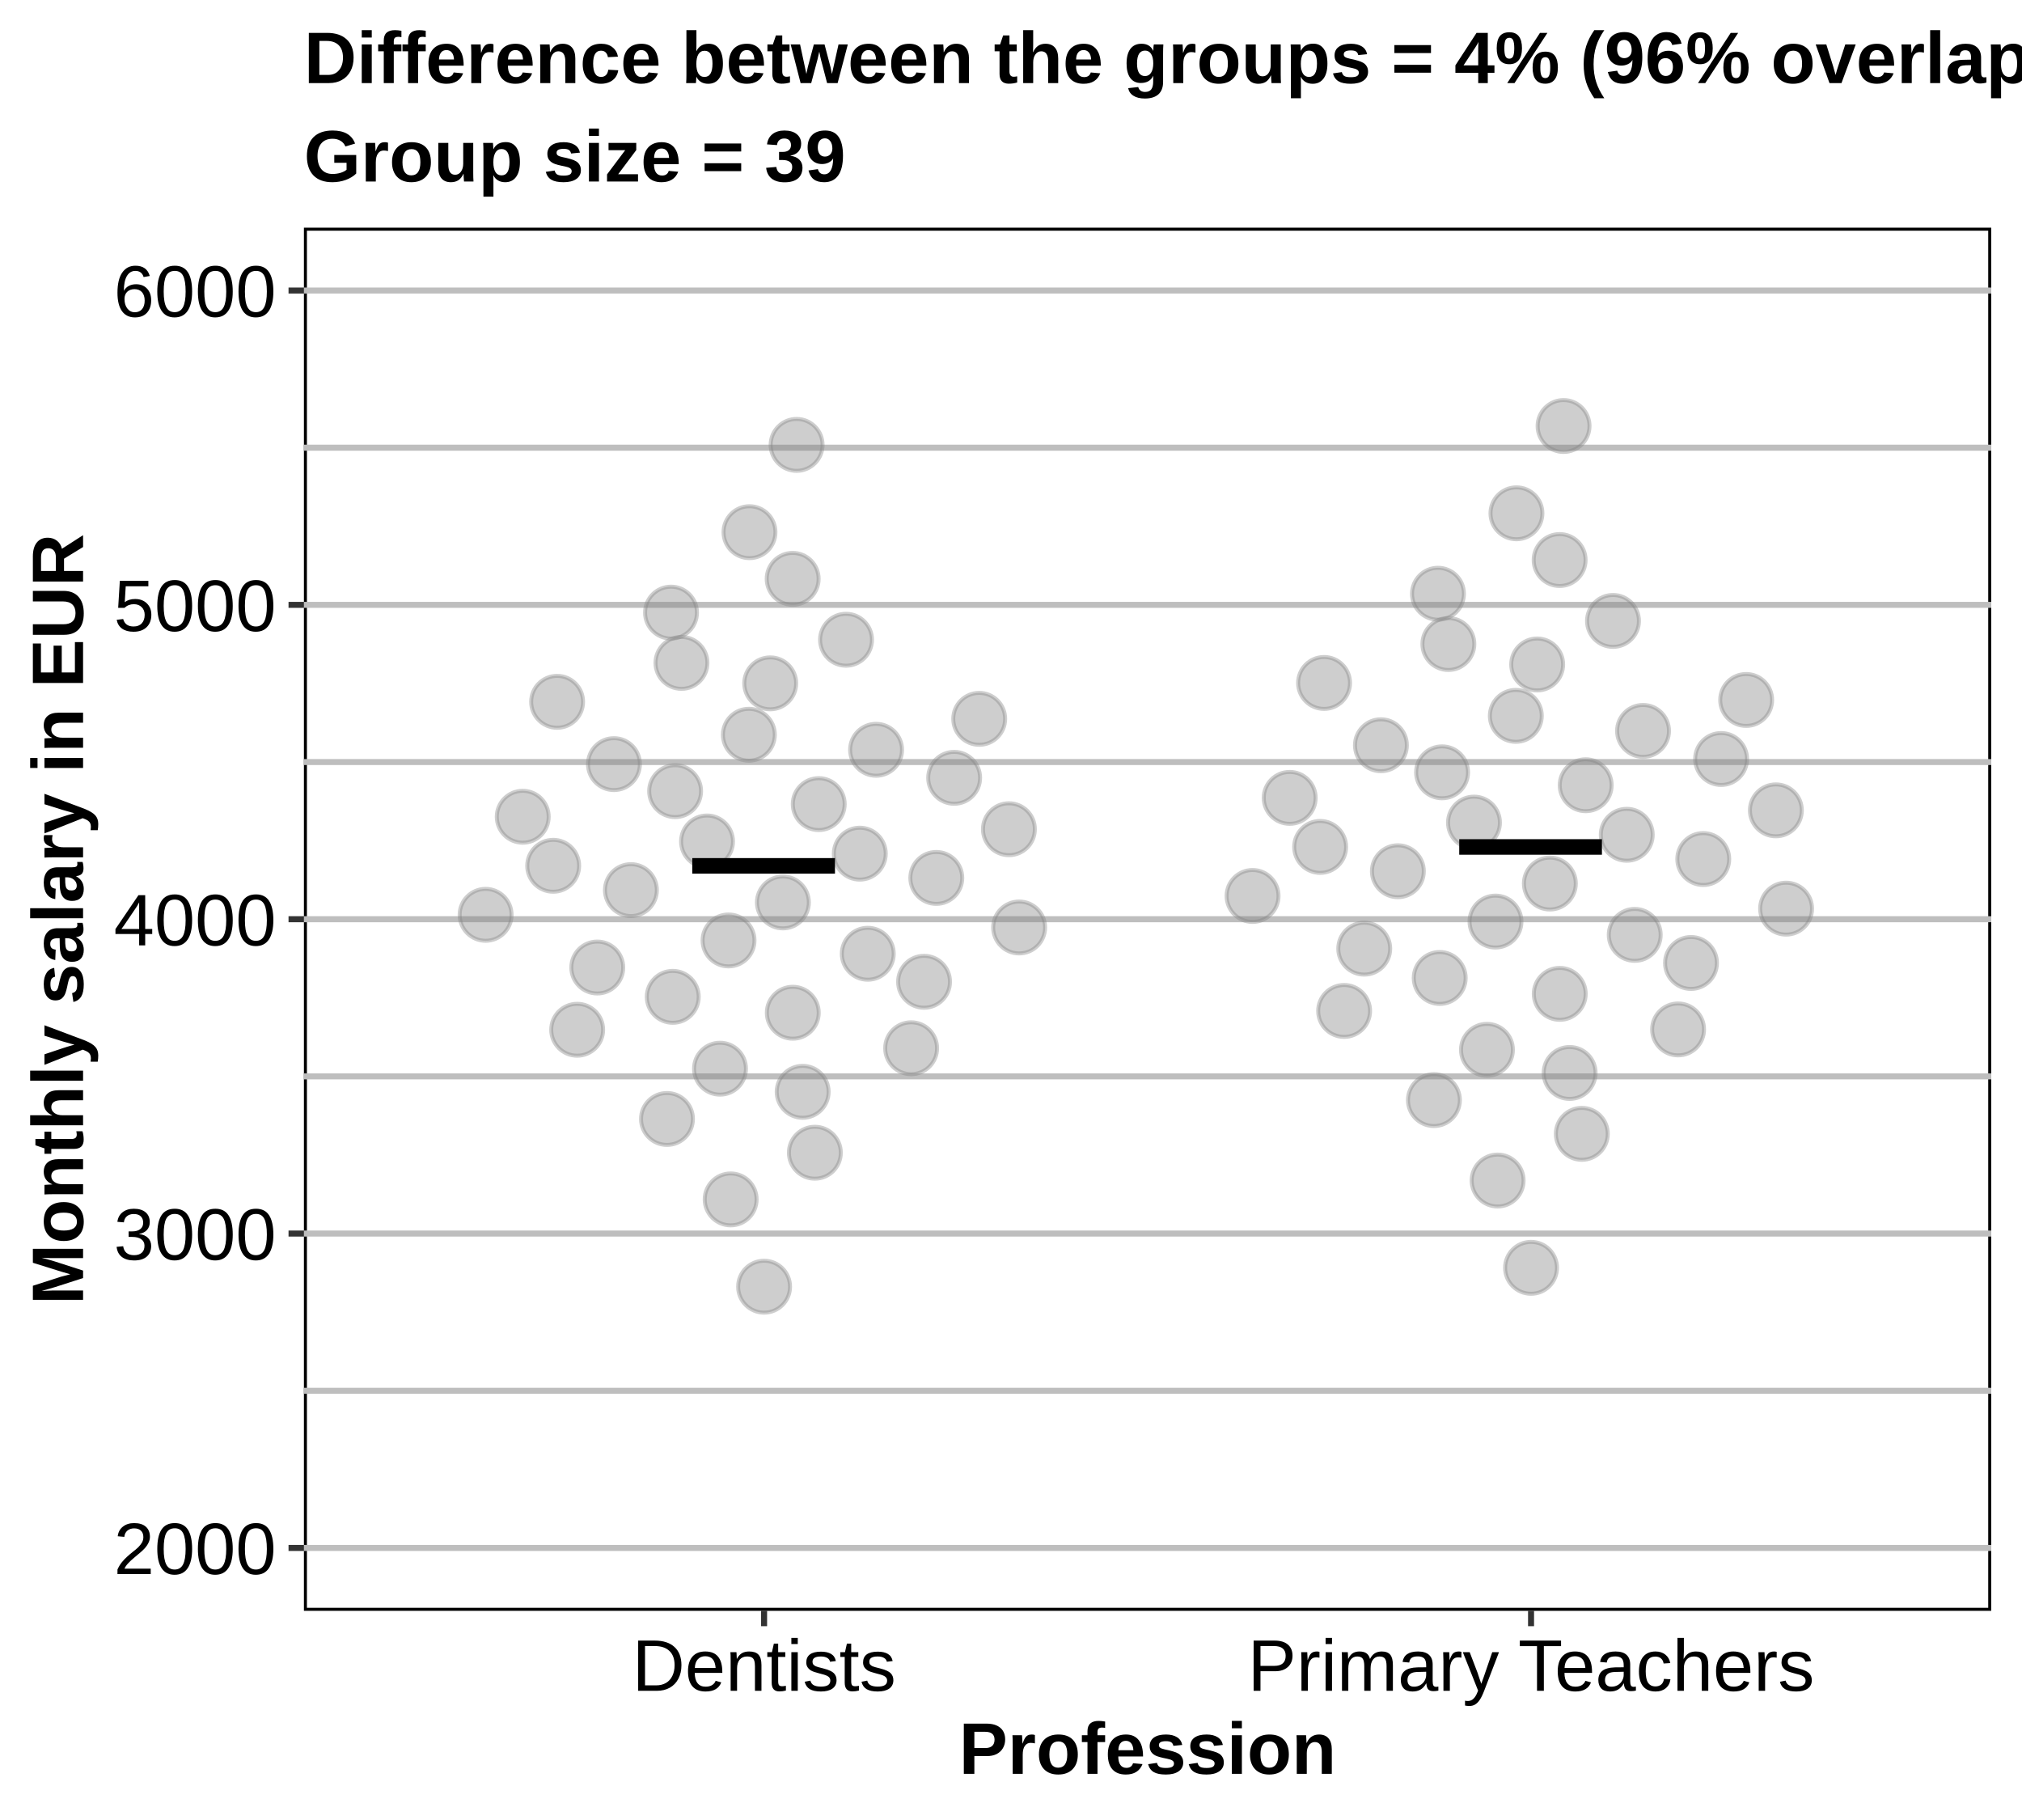
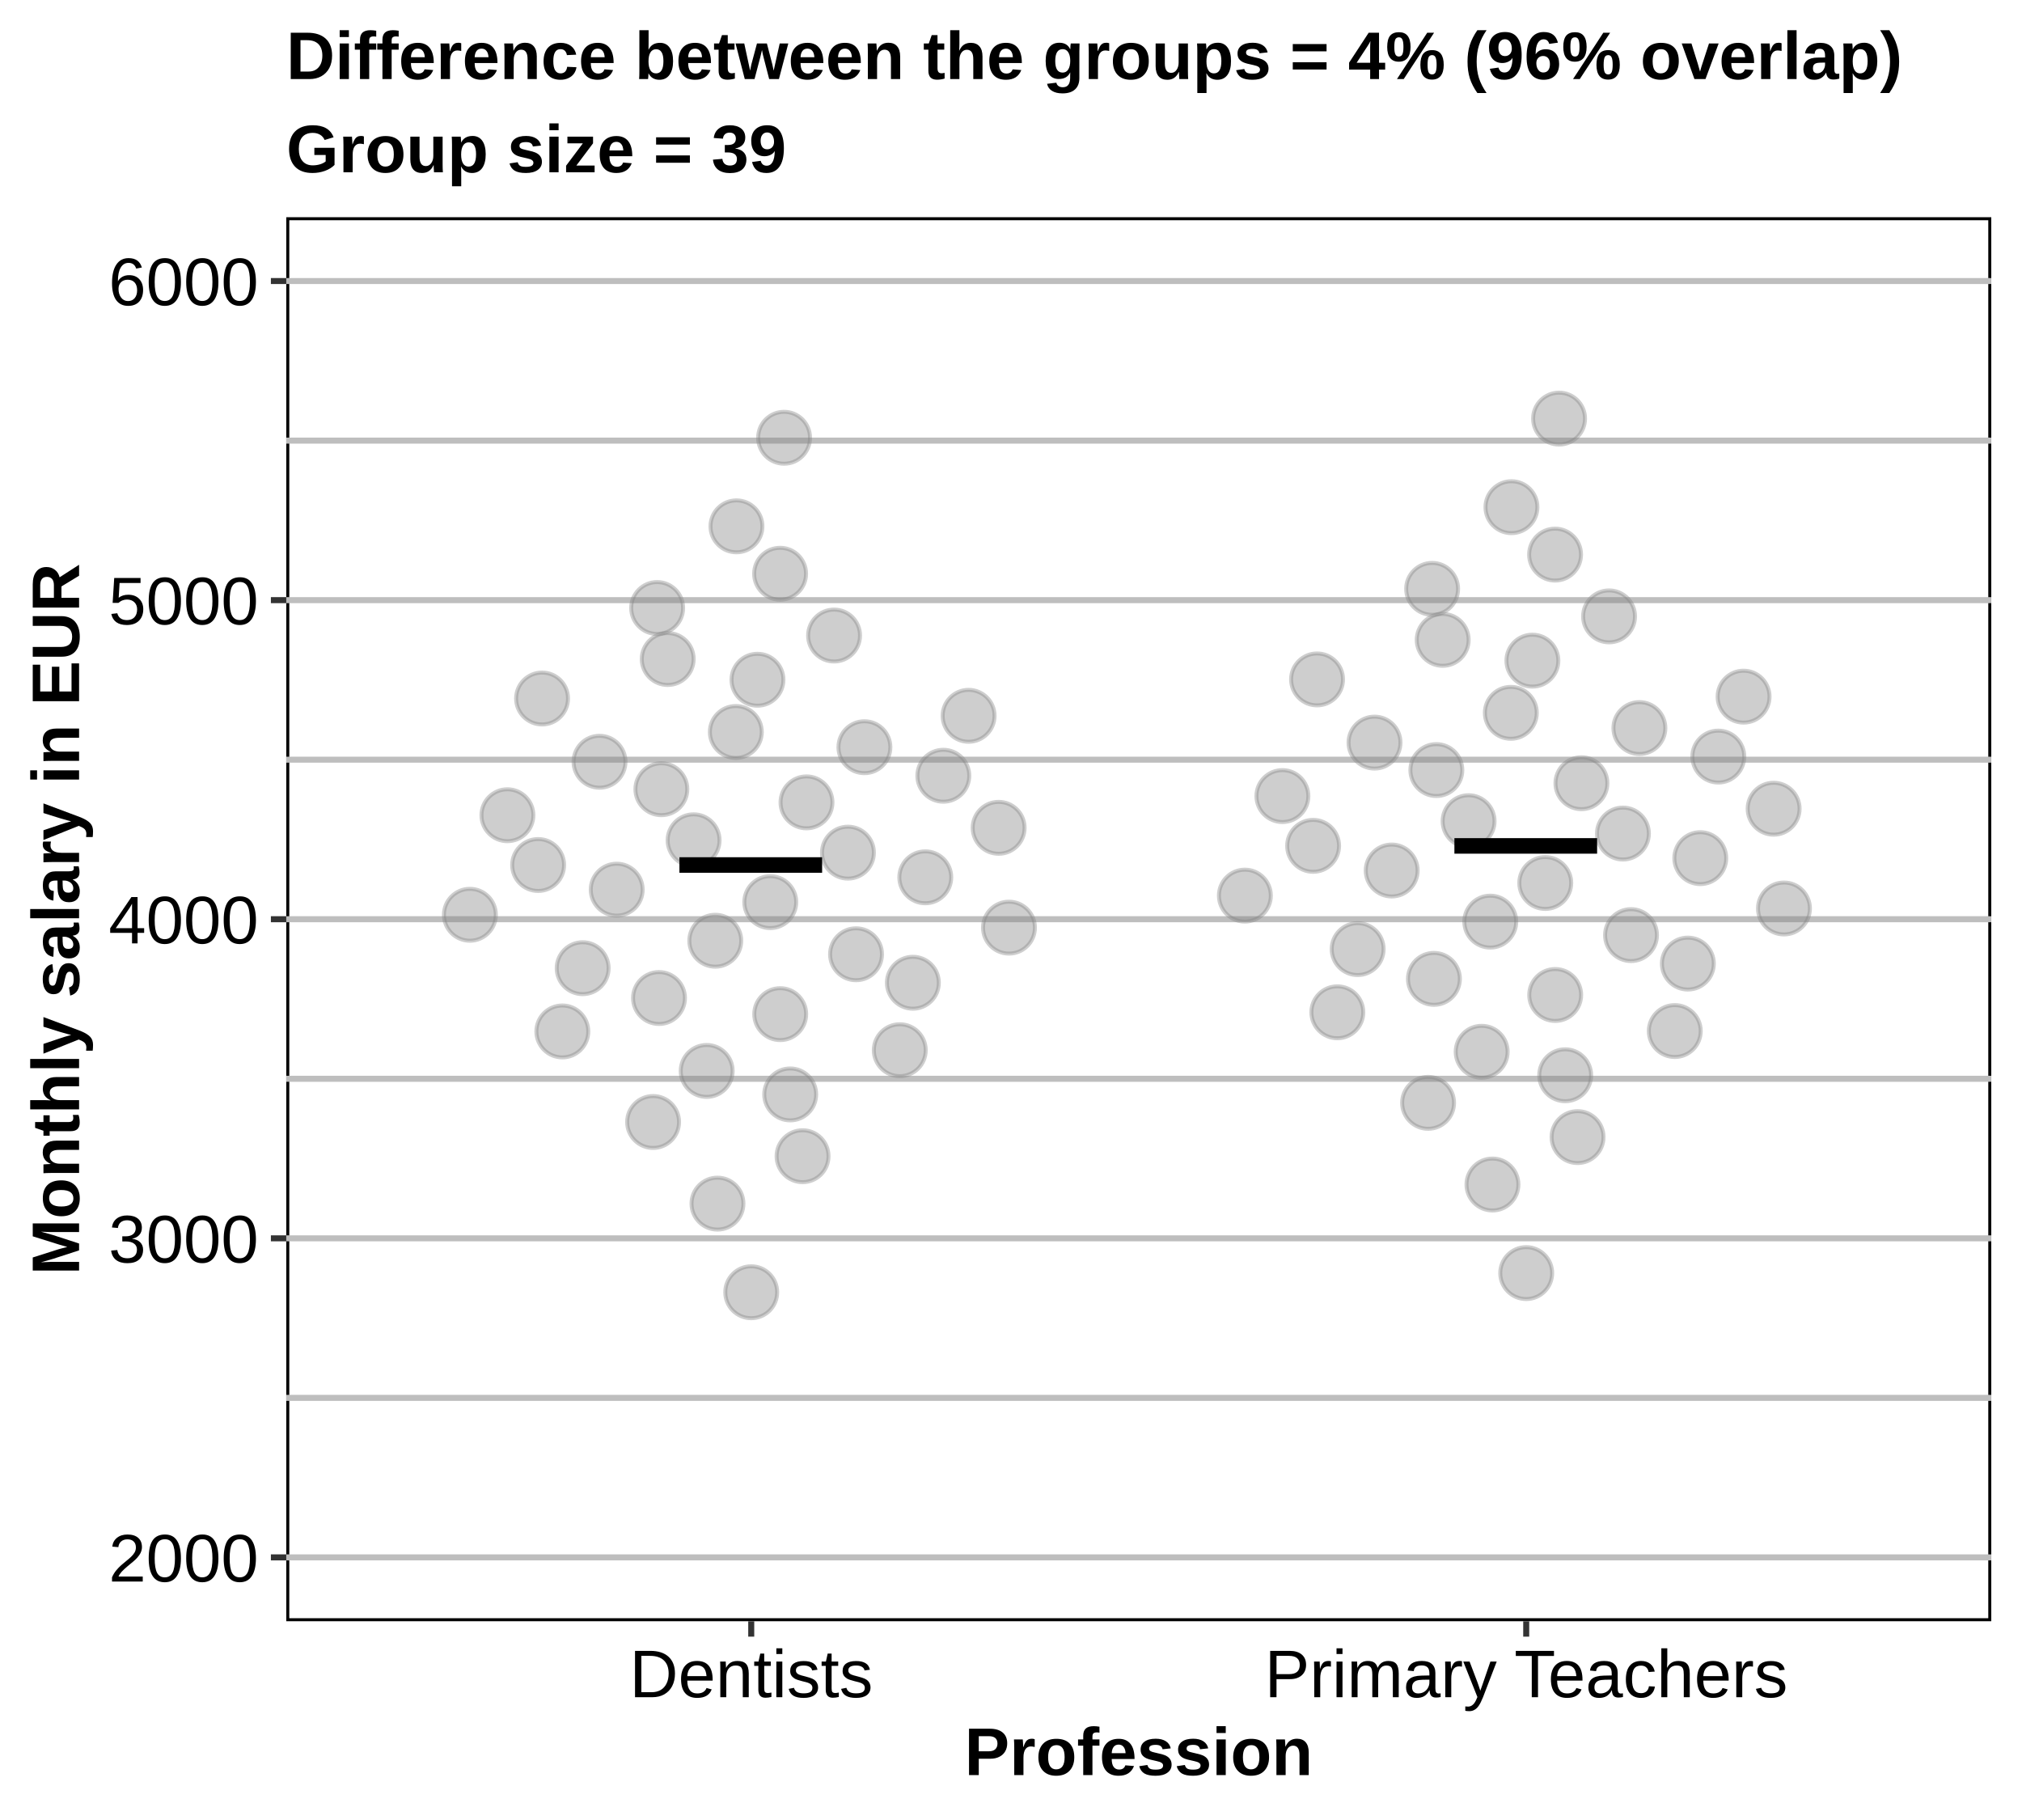
<svg xmlns="http://www.w3.org/2000/svg" class="svglite" width="360.00pt" height="324.00pt" viewBox="0 0 360.00 324.00">
  <defs>
    <style type="text/css">
    .svglite line, .svglite polyline, .svglite polygon, .svglite path, .svglite rect, .svglite circle {
      fill: none;
      stroke: #000000;
      stroke-linecap: round;
      stroke-linejoin: round;
      stroke-miterlimit: 10.00;
    }
    .svglite text {
      white-space: pre;
    }
  </style>
  </defs>
  <rect width="100%" height="100%" style="stroke: none; fill: #FFFFFF;" />
  <defs>
    <clipPath id="cpMC4wMHwzNjAuMDB8MC4wMHwzMjQuMDA=">
      <rect x="0.00" y="0.00" width="360.00" height="324.00" />
    </clipPath>
  </defs>
  <g clip-path="url(#cpMC4wMHwzNjAuMDB8MC4wMHwzMjQuMDA=)">
    <rect x="0.00" y="0.00" width="360.00" height="324.00" style="stroke-width: 1.07; stroke: #FFFFFF; fill: #FFFFFF;" />
  </g>
  <defs>
-     <clipPath id="cpNTQuMTF8MzU0LjUyfDQwLjUzfDI4Ni43Ng==">
-       <rect x="54.11" y="40.53" width="300.41" height="246.23" />
+     <clipPath id="cpNTAuOTd8MzU0LjUyfDM4LjY3fDI4OC42Mg==">
+       <rect x="50.97" y="38.67" width="303.56" height="249.94" />
    </clipPath>
  </defs>
-   <g clip-path="url(#cpNTQuMTF8MzU0LjUyfDQwLjUzfDI4Ni43Ng==)">
-     <rect x="54.11" y="40.53" width="300.41" height="246.23" style="stroke-width: 1.07; fill: #FFFFFF;" />
-     <polyline points="54.11,247.59 354.52,247.59 " style="stroke-width: 1.07; stroke: #BEBEBE; stroke-linecap: butt;" />
-     <polyline points="54.11,191.62 354.52,191.62 " style="stroke-width: 1.07; stroke: #BEBEBE; stroke-linecap: butt;" />
-     <polyline points="54.11,135.66 354.52,135.66 " style="stroke-width: 1.07; stroke: #BEBEBE; stroke-linecap: butt;" />
-     <polyline points="54.11,79.70 354.52,79.70 " style="stroke-width: 1.07; stroke: #BEBEBE; stroke-linecap: butt;" />
-     <polyline points="54.11,275.57 354.52,275.57 " style="stroke-width: 1.07; stroke: #BEBEBE; stroke-linecap: butt;" />
-     <polyline points="54.11,219.60 354.52,219.60 " style="stroke-width: 1.07; stroke: #BEBEBE; stroke-linecap: butt;" />
-     <polyline points="54.11,163.64 354.52,163.64 " style="stroke-width: 1.07; stroke: #BEBEBE; stroke-linecap: butt;" />
-     <polyline points="54.11,107.68 354.52,107.68 " style="stroke-width: 1.07; stroke: #BEBEBE; stroke-linecap: butt;" />
-     <polyline points="54.11,51.72 354.52,51.72 " style="stroke-width: 1.07; stroke: #BEBEBE; stroke-linecap: butt;" />
-     <circle cx="136.04" cy="229.06" r="4.62" style="stroke-width: 0.71; stroke: #848484; stroke-opacity: 0.40; fill: #848484; fill-opacity: 0.40;" />
-     <circle cx="130.09" cy="213.52" r="4.62" style="stroke-width: 0.71; stroke: #848484; stroke-opacity: 0.40; fill: #848484; fill-opacity: 0.40;" />
-     <circle cx="145.08" cy="205.21" r="4.62" style="stroke-width: 0.71; stroke: #848484; stroke-opacity: 0.40; fill: #848484; fill-opacity: 0.40;" />
-     <circle cx="118.75" cy="199.20" r="4.62" style="stroke-width: 0.71; stroke: #848484; stroke-opacity: 0.40; fill: #848484; fill-opacity: 0.40;" />
-     <circle cx="142.91" cy="194.37" r="4.62" style="stroke-width: 0.71; stroke: #848484; stroke-opacity: 0.40; fill: #848484; fill-opacity: 0.40;" />
-     <circle cx="128.19" cy="190.25" r="4.62" style="stroke-width: 0.71; stroke: #848484; stroke-opacity: 0.40; fill: #848484; fill-opacity: 0.40;" />
-     <circle cx="162.22" cy="186.61" r="4.62" style="stroke-width: 0.71; stroke: #848484; stroke-opacity: 0.40; fill: #848484; fill-opacity: 0.40;" />
-     <circle cx="102.76" cy="183.32" r="4.62" style="stroke-width: 0.71; stroke: #848484; stroke-opacity: 0.40; fill: #848484; fill-opacity: 0.40;" />
-     <circle cx="141.15" cy="180.29" r="4.62" style="stroke-width: 0.71; stroke: #848484; stroke-opacity: 0.40; fill: #848484; fill-opacity: 0.40;" />
-     <circle cx="119.78" cy="177.46" r="4.62" style="stroke-width: 0.71; stroke: #848484; stroke-opacity: 0.40; fill: #848484; fill-opacity: 0.40;" />
-     <circle cx="164.52" cy="174.78" r="4.62" style="stroke-width: 0.71; stroke: #848484; stroke-opacity: 0.40; fill: #848484; fill-opacity: 0.40;" />
-     <circle cx="106.34" cy="172.24" r="4.62" style="stroke-width: 0.71; stroke: #848484; stroke-opacity: 0.40; fill: #848484; fill-opacity: 0.40;" />
-     <circle cx="154.50" cy="169.79" r="4.62" style="stroke-width: 0.71; stroke: #848484; stroke-opacity: 0.40; fill: #848484; fill-opacity: 0.40;" />
-     <circle cx="129.71" cy="167.42" r="4.62" style="stroke-width: 0.71; stroke: #848484; stroke-opacity: 0.40; fill: #848484; fill-opacity: 0.40;" />
-     <circle cx="181.45" cy="165.11" r="4.62" style="stroke-width: 0.71; stroke: #848484; stroke-opacity: 0.40; fill: #848484; fill-opacity: 0.40;" />
-     <circle cx="86.46" cy="162.86" r="4.62" style="stroke-width: 0.71; stroke: #848484; stroke-opacity: 0.40; fill: #848484; fill-opacity: 0.40;" />
-     <circle cx="139.39" cy="160.65" r="4.62" style="stroke-width: 0.71; stroke: #848484; stroke-opacity: 0.40; fill: #848484; fill-opacity: 0.40;" />
-     <circle cx="112.33" cy="158.46" r="4.62" style="stroke-width: 0.71; stroke: #848484; stroke-opacity: 0.40; fill: #848484; fill-opacity: 0.40;" />
-     <circle cx="166.70" cy="156.29" r="4.62" style="stroke-width: 0.71; stroke: #848484; stroke-opacity: 0.40; fill: #848484; fill-opacity: 0.40;" />
-     <circle cx="98.49" cy="154.13" r="4.62" style="stroke-width: 0.71; stroke: #848484; stroke-opacity: 0.40; fill: #848484; fill-opacity: 0.40;" />
-     <circle cx="153.08" cy="151.97" r="4.62" style="stroke-width: 0.71; stroke: #848484; stroke-opacity: 0.40; fill: #848484; fill-opacity: 0.40;" />
-     <circle cx="125.88" cy="149.80" r="4.62" style="stroke-width: 0.71; stroke: #848484; stroke-opacity: 0.40; fill: #848484; fill-opacity: 0.40;" />
-     <circle cx="179.63" cy="147.62" r="4.62" style="stroke-width: 0.71; stroke: #848484; stroke-opacity: 0.40; fill: #848484; fill-opacity: 0.40;" />
-     <circle cx="93.07" cy="145.40" r="4.62" style="stroke-width: 0.71; stroke: #848484; stroke-opacity: 0.40; fill: #848484; fill-opacity: 0.40;" />
-     <circle cx="145.77" cy="143.15" r="4.62" style="stroke-width: 0.71; stroke: #848484; stroke-opacity: 0.40; fill: #848484; fill-opacity: 0.40;" />
-     <circle cx="120.20" cy="140.84" r="4.62" style="stroke-width: 0.71; stroke: #848484; stroke-opacity: 0.40; fill: #848484; fill-opacity: 0.40;" />
-     <circle cx="169.88" cy="138.47" r="4.62" style="stroke-width: 0.71; stroke: #848484; stroke-opacity: 0.40; fill: #848484; fill-opacity: 0.40;" />
-     <circle cx="109.31" cy="136.03" r="4.62" style="stroke-width: 0.71; stroke: #848484; stroke-opacity: 0.40; fill: #848484; fill-opacity: 0.40;" />
-     <circle cx="155.98" cy="133.48" r="4.62" style="stroke-width: 0.71; stroke: #848484; stroke-opacity: 0.40; fill: #848484; fill-opacity: 0.40;" />
-     <circle cx="133.33" cy="130.80" r="4.62" style="stroke-width: 0.71; stroke: #848484; stroke-opacity: 0.40; fill: #848484; fill-opacity: 0.40;" />
-     <circle cx="174.34" cy="127.97" r="4.62" style="stroke-width: 0.71; stroke: #848484; stroke-opacity: 0.40; fill: #848484; fill-opacity: 0.40;" />
-     <circle cx="99.19" cy="124.94" r="4.62" style="stroke-width: 0.71; stroke: #848484; stroke-opacity: 0.40; fill: #848484; fill-opacity: 0.40;" />
-     <circle cx="137.13" cy="121.65" r="4.62" style="stroke-width: 0.71; stroke: #848484; stroke-opacity: 0.40; fill: #848484; fill-opacity: 0.40;" />
-     <circle cx="121.33" cy="118.01" r="4.62" style="stroke-width: 0.71; stroke: #848484; stroke-opacity: 0.40; fill: #848484; fill-opacity: 0.40;" />
-     <circle cx="150.63" cy="113.89" r="4.62" style="stroke-width: 0.71; stroke: #848484; stroke-opacity: 0.40; fill: #848484; fill-opacity: 0.40;" />
-     <circle cx="119.47" cy="109.06" r="4.62" style="stroke-width: 0.71; stroke: #848484; stroke-opacity: 0.40; fill: #848484; fill-opacity: 0.40;" />
-     <circle cx="141.13" cy="103.05" r="4.62" style="stroke-width: 0.71; stroke: #848484; stroke-opacity: 0.40; fill: #848484; fill-opacity: 0.40;" />
-     <circle cx="133.44" cy="94.74" r="4.62" style="stroke-width: 0.71; stroke: #848484; stroke-opacity: 0.40; fill: #848484; fill-opacity: 0.40;" />
-     <circle cx="141.83" cy="79.20" r="4.62" style="stroke-width: 0.71; stroke: #848484; stroke-opacity: 0.40; fill: #848484; fill-opacity: 0.40;" />
-     <circle cx="272.59" cy="225.70" r="4.62" style="stroke-width: 0.71; stroke: #848484; stroke-opacity: 0.40; fill: #848484; fill-opacity: 0.40;" />
-     <circle cx="266.64" cy="210.16" r="4.62" style="stroke-width: 0.71; stroke: #848484; stroke-opacity: 0.40; fill: #848484; fill-opacity: 0.40;" />
-     <circle cx="281.63" cy="201.85" r="4.62" style="stroke-width: 0.71; stroke: #848484; stroke-opacity: 0.40; fill: #848484; fill-opacity: 0.40;" />
-     <circle cx="255.30" cy="195.84" r="4.62" style="stroke-width: 0.71; stroke: #848484; stroke-opacity: 0.40; fill: #848484; fill-opacity: 0.40;" />
-     <circle cx="279.46" cy="191.01" r="4.62" style="stroke-width: 0.71; stroke: #848484; stroke-opacity: 0.40; fill: #848484; fill-opacity: 0.40;" />
-     <circle cx="264.74" cy="186.89" r="4.62" style="stroke-width: 0.71; stroke: #848484; stroke-opacity: 0.40; fill: #848484; fill-opacity: 0.40;" />
-     <circle cx="298.77" cy="183.26" r="4.62" style="stroke-width: 0.71; stroke: #848484; stroke-opacity: 0.40; fill: #848484; fill-opacity: 0.40;" />
-     <circle cx="239.31" cy="179.97" r="4.62" style="stroke-width: 0.71; stroke: #848484; stroke-opacity: 0.40; fill: #848484; fill-opacity: 0.40;" />
-     <circle cx="277.70" cy="176.93" r="4.62" style="stroke-width: 0.71; stroke: #848484; stroke-opacity: 0.40; fill: #848484; fill-opacity: 0.40;" />
-     <circle cx="256.33" cy="174.10" r="4.62" style="stroke-width: 0.71; stroke: #848484; stroke-opacity: 0.40; fill: #848484; fill-opacity: 0.40;" />
-     <circle cx="301.07" cy="171.43" r="4.62" style="stroke-width: 0.71; stroke: #848484; stroke-opacity: 0.40; fill: #848484; fill-opacity: 0.40;" />
-     <circle cx="242.89" cy="168.88" r="4.62" style="stroke-width: 0.71; stroke: #848484; stroke-opacity: 0.40; fill: #848484; fill-opacity: 0.40;" />
-     <circle cx="291.05" cy="166.43" r="4.62" style="stroke-width: 0.71; stroke: #848484; stroke-opacity: 0.40; fill: #848484; fill-opacity: 0.40;" />
-     <circle cx="266.26" cy="164.06" r="4.62" style="stroke-width: 0.71; stroke: #848484; stroke-opacity: 0.40; fill: #848484; fill-opacity: 0.40;" />
-     <circle cx="318.00" cy="161.76" r="4.62" style="stroke-width: 0.71; stroke: #848484; stroke-opacity: 0.40; fill: #848484; fill-opacity: 0.40;" />
-     <circle cx="223.01" cy="159.50" r="4.62" style="stroke-width: 0.71; stroke: #848484; stroke-opacity: 0.40; fill: #848484; fill-opacity: 0.40;" />
-     <circle cx="275.94" cy="157.29" r="4.62" style="stroke-width: 0.71; stroke: #848484; stroke-opacity: 0.40; fill: #848484; fill-opacity: 0.40;" />
-     <circle cx="248.88" cy="155.10" r="4.62" style="stroke-width: 0.71; stroke: #848484; stroke-opacity: 0.40; fill: #848484; fill-opacity: 0.40;" />
-     <circle cx="303.25" cy="152.93" r="4.62" style="stroke-width: 0.71; stroke: #848484; stroke-opacity: 0.40; fill: #848484; fill-opacity: 0.40;" />
-     <circle cx="235.04" cy="150.77" r="4.62" style="stroke-width: 0.71; stroke: #848484; stroke-opacity: 0.40; fill: #848484; fill-opacity: 0.40;" />
-     <circle cx="289.63" cy="148.61" r="4.62" style="stroke-width: 0.71; stroke: #848484; stroke-opacity: 0.40; fill: #848484; fill-opacity: 0.40;" />
-     <circle cx="262.43" cy="146.44" r="4.62" style="stroke-width: 0.71; stroke: #848484; stroke-opacity: 0.40; fill: #848484; fill-opacity: 0.40;" />
-     <circle cx="316.18" cy="144.26" r="4.62" style="stroke-width: 0.71; stroke: #848484; stroke-opacity: 0.40; fill: #848484; fill-opacity: 0.40;" />
-     <circle cx="229.62" cy="142.04" r="4.62" style="stroke-width: 0.71; stroke: #848484; stroke-opacity: 0.40; fill: #848484; fill-opacity: 0.40;" />
-     <circle cx="282.32" cy="139.79" r="4.62" style="stroke-width: 0.71; stroke: #848484; stroke-opacity: 0.40; fill: #848484; fill-opacity: 0.40;" />
-     <circle cx="256.75" cy="137.49" r="4.62" style="stroke-width: 0.71; stroke: #848484; stroke-opacity: 0.40; fill: #848484; fill-opacity: 0.40;" />
-     <circle cx="306.43" cy="135.12" r="4.62" style="stroke-width: 0.71; stroke: #848484; stroke-opacity: 0.40; fill: #848484; fill-opacity: 0.40;" />
-     <circle cx="245.86" cy="132.67" r="4.62" style="stroke-width: 0.71; stroke: #848484; stroke-opacity: 0.40; fill: #848484; fill-opacity: 0.40;" />
-     <circle cx="292.53" cy="130.12" r="4.62" style="stroke-width: 0.71; stroke: #848484; stroke-opacity: 0.40; fill: #848484; fill-opacity: 0.40;" />
-     <circle cx="269.88" cy="127.44" r="4.62" style="stroke-width: 0.71; stroke: #848484; stroke-opacity: 0.40; fill: #848484; fill-opacity: 0.40;" />
-     <circle cx="310.89" cy="124.61" r="4.62" style="stroke-width: 0.71; stroke: #848484; stroke-opacity: 0.40; fill: #848484; fill-opacity: 0.40;" />
-     <circle cx="235.74" cy="121.58" r="4.62" style="stroke-width: 0.71; stroke: #848484; stroke-opacity: 0.40; fill: #848484; fill-opacity: 0.40;" />
-     <circle cx="273.68" cy="118.29" r="4.62" style="stroke-width: 0.71; stroke: #848484; stroke-opacity: 0.40; fill: #848484; fill-opacity: 0.40;" />
-     <circle cx="257.87" cy="114.65" r="4.62" style="stroke-width: 0.71; stroke: #848484; stroke-opacity: 0.40; fill: #848484; fill-opacity: 0.40;" />
-     <circle cx="287.18" cy="110.54" r="4.62" style="stroke-width: 0.71; stroke: #848484; stroke-opacity: 0.40; fill: #848484; fill-opacity: 0.40;" />
-     <circle cx="256.02" cy="105.70" r="4.62" style="stroke-width: 0.71; stroke: #848484; stroke-opacity: 0.40; fill: #848484; fill-opacity: 0.40;" />
-     <circle cx="277.68" cy="99.70" r="4.62" style="stroke-width: 0.71; stroke: #848484; stroke-opacity: 0.40; fill: #848484; fill-opacity: 0.40;" />
-     <circle cx="269.99" cy="91.38" r="4.62" style="stroke-width: 0.71; stroke: #848484; stroke-opacity: 0.40; fill: #848484; fill-opacity: 0.40;" />
-     <circle cx="278.38" cy="75.84" r="4.62" style="stroke-width: 0.71; stroke: #848484; stroke-opacity: 0.40; fill: #848484; fill-opacity: 0.40;" />
-     <text x="136.04" y="146.85" text-anchor="middle" style="font-size: 43.62px; font-family: &quot;Arial&quot;;" textLength="24.26px" lengthAdjust="spacingAndGlyphs">_</text>
-     <text x="272.59" y="143.49" text-anchor="middle" style="font-size: 43.62px; font-family: &quot;Arial&quot;;" textLength="24.26px" lengthAdjust="spacingAndGlyphs">_</text>
+   <g clip-path="url(#cpNTAuOTd8MzU0LjUyfDM4LjY3fDI4OC42Mg==)">
+     <rect x="50.97" y="38.67" width="303.56" height="249.94" style="stroke-width: 1.07; fill: #FFFFFF;" />
+     <polyline points="50.97,248.85 354.52,248.85 " style="stroke-width: 1.07; stroke: #BEBEBE; stroke-linecap: butt;" />
+     <polyline points="50.97,192.05 354.52,192.05 " style="stroke-width: 1.07; stroke: #BEBEBE; stroke-linecap: butt;" />
+     <polyline points="50.97,135.24 354.52,135.24 " style="stroke-width: 1.07; stroke: #BEBEBE; stroke-linecap: butt;" />
+     <polyline points="50.97,78.44 354.52,78.44 " style="stroke-width: 1.07; stroke: #BEBEBE; stroke-linecap: butt;" />
+     <polyline points="50.97,277.25 354.52,277.25 " style="stroke-width: 1.07; stroke: #BEBEBE; stroke-linecap: butt;" />
+     <polyline points="50.97,220.45 354.52,220.45 " style="stroke-width: 1.07; stroke: #BEBEBE; stroke-linecap: butt;" />
+     <polyline points="50.97,163.64 354.52,163.64 " style="stroke-width: 1.07; stroke: #BEBEBE; stroke-linecap: butt;" />
+     <polyline points="50.97,106.84 354.52,106.84 " style="stroke-width: 1.07; stroke: #BEBEBE; stroke-linecap: butt;" />
+     <polyline points="50.97,50.03 354.52,50.03 " style="stroke-width: 1.07; stroke: #BEBEBE; stroke-linecap: butt;" />
+     <circle cx="133.75" cy="230.05" r="4.62" style="stroke-width: 0.71; stroke: #848484; stroke-opacity: 0.40; fill: #848484; fill-opacity: 0.40;" />
+     <circle cx="127.74" cy="214.27" r="4.62" style="stroke-width: 0.71; stroke: #848484; stroke-opacity: 0.40; fill: #848484; fill-opacity: 0.40;" />
+     <circle cx="142.89" cy="205.83" r="4.62" style="stroke-width: 0.71; stroke: #848484; stroke-opacity: 0.40; fill: #848484; fill-opacity: 0.40;" />
+     <circle cx="116.28" cy="199.74" r="4.62" style="stroke-width: 0.71; stroke: #848484; stroke-opacity: 0.40; fill: #848484; fill-opacity: 0.40;" />
+     <circle cx="140.69" cy="194.83" r="4.62" style="stroke-width: 0.71; stroke: #848484; stroke-opacity: 0.40; fill: #848484; fill-opacity: 0.40;" />
+     <circle cx="125.82" cy="190.65" r="4.62" style="stroke-width: 0.71; stroke: #848484; stroke-opacity: 0.40; fill: #848484; fill-opacity: 0.40;" />
+     <circle cx="160.20" cy="186.96" r="4.62" style="stroke-width: 0.71; stroke: #848484; stroke-opacity: 0.40; fill: #848484; fill-opacity: 0.40;" />
+     <circle cx="100.12" cy="183.62" r="4.62" style="stroke-width: 0.71; stroke: #848484; stroke-opacity: 0.40; fill: #848484; fill-opacity: 0.40;" />
+     <circle cx="138.91" cy="180.54" r="4.62" style="stroke-width: 0.71; stroke: #848484; stroke-opacity: 0.40; fill: #848484; fill-opacity: 0.40;" />
+     <circle cx="117.33" cy="177.67" r="4.62" style="stroke-width: 0.71; stroke: #848484; stroke-opacity: 0.40; fill: #848484; fill-opacity: 0.40;" />
+     <circle cx="162.53" cy="174.95" r="4.62" style="stroke-width: 0.71; stroke: #848484; stroke-opacity: 0.40; fill: #848484; fill-opacity: 0.40;" />
+     <circle cx="103.74" cy="172.36" r="4.62" style="stroke-width: 0.71; stroke: #848484; stroke-opacity: 0.40; fill: #848484; fill-opacity: 0.40;" />
+     <circle cx="152.41" cy="169.88" r="4.62" style="stroke-width: 0.71; stroke: #848484; stroke-opacity: 0.40; fill: #848484; fill-opacity: 0.40;" />
+     <circle cx="127.35" cy="167.47" r="4.62" style="stroke-width: 0.71; stroke: #848484; stroke-opacity: 0.40; fill: #848484; fill-opacity: 0.40;" />
+     <circle cx="179.64" cy="165.14" r="4.62" style="stroke-width: 0.71; stroke: #848484; stroke-opacity: 0.40; fill: #848484; fill-opacity: 0.40;" />
+     <circle cx="83.66" cy="162.85" r="4.62" style="stroke-width: 0.71; stroke: #848484; stroke-opacity: 0.40; fill: #848484; fill-opacity: 0.40;" />
+     <circle cx="137.14" cy="160.60" r="4.62" style="stroke-width: 0.71; stroke: #848484; stroke-opacity: 0.40; fill: #848484; fill-opacity: 0.40;" />
+     <circle cx="109.80" cy="158.38" r="4.62" style="stroke-width: 0.71; stroke: #848484; stroke-opacity: 0.40; fill: #848484; fill-opacity: 0.40;" />
+     <circle cx="164.74" cy="156.18" r="4.62" style="stroke-width: 0.71; stroke: #848484; stroke-opacity: 0.40; fill: #848484; fill-opacity: 0.40;" />
+     <circle cx="95.81" cy="153.99" r="4.62" style="stroke-width: 0.71; stroke: #848484; stroke-opacity: 0.40; fill: #848484; fill-opacity: 0.40;" />
+     <circle cx="150.97" cy="151.79" r="4.62" style="stroke-width: 0.71; stroke: #848484; stroke-opacity: 0.40; fill: #848484; fill-opacity: 0.40;" />
+     <circle cx="123.49" cy="149.59" r="4.62" style="stroke-width: 0.71; stroke: #848484; stroke-opacity: 0.40; fill: #848484; fill-opacity: 0.40;" />
+     <circle cx="177.80" cy="147.37" r="4.62" style="stroke-width: 0.71; stroke: #848484; stroke-opacity: 0.40; fill: #848484; fill-opacity: 0.40;" />
+     <circle cx="90.34" cy="145.13" r="4.62" style="stroke-width: 0.71; stroke: #848484; stroke-opacity: 0.40; fill: #848484; fill-opacity: 0.40;" />
+     <circle cx="143.59" cy="142.84" r="4.62" style="stroke-width: 0.71; stroke: #848484; stroke-opacity: 0.40; fill: #848484; fill-opacity: 0.40;" />
+     <circle cx="117.75" cy="140.50" r="4.62" style="stroke-width: 0.71; stroke: #848484; stroke-opacity: 0.40; fill: #848484; fill-opacity: 0.40;" />
+     <circle cx="167.95" cy="138.10" r="4.62" style="stroke-width: 0.71; stroke: #848484; stroke-opacity: 0.40; fill: #848484; fill-opacity: 0.40;" />
+     <circle cx="106.74" cy="135.61" r="4.62" style="stroke-width: 0.71; stroke: #848484; stroke-opacity: 0.40; fill: #848484; fill-opacity: 0.40;" />
+     <circle cx="153.90" cy="133.02" r="4.62" style="stroke-width: 0.71; stroke: #848484; stroke-opacity: 0.40; fill: #848484; fill-opacity: 0.40;" />
+     <circle cx="131.01" cy="130.31" r="4.62" style="stroke-width: 0.71; stroke: #848484; stroke-opacity: 0.40; fill: #848484; fill-opacity: 0.40;" />
+     <circle cx="172.45" cy="127.43" r="4.62" style="stroke-width: 0.71; stroke: #848484; stroke-opacity: 0.40; fill: #848484; fill-opacity: 0.40;" />
+     <circle cx="96.51" cy="124.35" r="4.62" style="stroke-width: 0.71; stroke: #848484; stroke-opacity: 0.40; fill: #848484; fill-opacity: 0.40;" />
+     <circle cx="134.86" cy="121.01" r="4.62" style="stroke-width: 0.71; stroke: #848484; stroke-opacity: 0.40; fill: #848484; fill-opacity: 0.40;" />
+     <circle cx="118.88" cy="117.32" r="4.62" style="stroke-width: 0.71; stroke: #848484; stroke-opacity: 0.40; fill: #848484; fill-opacity: 0.40;" />
+     <circle cx="148.50" cy="113.14" r="4.62" style="stroke-width: 0.71; stroke: #848484; stroke-opacity: 0.40; fill: #848484; fill-opacity: 0.40;" />
+     <circle cx="117.00" cy="108.24" r="4.62" style="stroke-width: 0.71; stroke: #848484; stroke-opacity: 0.40; fill: #848484; fill-opacity: 0.40;" />
+     <circle cx="138.89" cy="102.14" r="4.62" style="stroke-width: 0.71; stroke: #848484; stroke-opacity: 0.40; fill: #848484; fill-opacity: 0.40;" />
+     <circle cx="131.12" cy="93.70" r="4.62" style="stroke-width: 0.71; stroke: #848484; stroke-opacity: 0.40; fill: #848484; fill-opacity: 0.40;" />
+     <circle cx="139.60" cy="77.93" r="4.62" style="stroke-width: 0.71; stroke: #848484; stroke-opacity: 0.40; fill: #848484; fill-opacity: 0.40;" />
+     <circle cx="271.73" cy="226.64" r="4.62" style="stroke-width: 0.71; stroke: #848484; stroke-opacity: 0.40; fill: #848484; fill-opacity: 0.40;" />
+     <circle cx="265.72" cy="210.87" r="4.62" style="stroke-width: 0.71; stroke: #848484; stroke-opacity: 0.40; fill: #848484; fill-opacity: 0.40;" />
+     <circle cx="280.87" cy="202.43" r="4.62" style="stroke-width: 0.71; stroke: #848484; stroke-opacity: 0.40; fill: #848484; fill-opacity: 0.40;" />
+     <circle cx="254.26" cy="196.33" r="4.62" style="stroke-width: 0.71; stroke: #848484; stroke-opacity: 0.40; fill: #848484; fill-opacity: 0.40;" />
+     <circle cx="278.67" cy="191.42" r="4.62" style="stroke-width: 0.71; stroke: #848484; stroke-opacity: 0.40; fill: #848484; fill-opacity: 0.40;" />
+     <circle cx="263.80" cy="187.24" r="4.62" style="stroke-width: 0.71; stroke: #848484; stroke-opacity: 0.40; fill: #848484; fill-opacity: 0.40;" />
+     <circle cx="298.18" cy="183.55" r="4.62" style="stroke-width: 0.71; stroke: #848484; stroke-opacity: 0.40; fill: #848484; fill-opacity: 0.40;" />
+     <circle cx="238.10" cy="180.21" r="4.62" style="stroke-width: 0.71; stroke: #848484; stroke-opacity: 0.40; fill: #848484; fill-opacity: 0.40;" />
+     <circle cx="276.89" cy="177.13" r="4.62" style="stroke-width: 0.71; stroke: #848484; stroke-opacity: 0.40; fill: #848484; fill-opacity: 0.40;" />
+     <circle cx="255.30" cy="174.26" r="4.62" style="stroke-width: 0.71; stroke: #848484; stroke-opacity: 0.40; fill: #848484; fill-opacity: 0.40;" />
+     <circle cx="300.51" cy="171.54" r="4.62" style="stroke-width: 0.71; stroke: #848484; stroke-opacity: 0.40; fill: #848484; fill-opacity: 0.40;" />
+     <circle cx="241.72" cy="168.96" r="4.62" style="stroke-width: 0.71; stroke: #848484; stroke-opacity: 0.40; fill: #848484; fill-opacity: 0.40;" />
+     <circle cx="290.39" cy="166.47" r="4.62" style="stroke-width: 0.71; stroke: #848484; stroke-opacity: 0.40; fill: #848484; fill-opacity: 0.40;" />
+     <circle cx="265.33" cy="164.07" r="4.62" style="stroke-width: 0.71; stroke: #848484; stroke-opacity: 0.40; fill: #848484; fill-opacity: 0.40;" />
+     <circle cx="317.62" cy="161.73" r="4.62" style="stroke-width: 0.71; stroke: #848484; stroke-opacity: 0.40; fill: #848484; fill-opacity: 0.40;" />
+     <circle cx="221.64" cy="159.44" r="4.62" style="stroke-width: 0.71; stroke: #848484; stroke-opacity: 0.40; fill: #848484; fill-opacity: 0.40;" />
+     <circle cx="275.12" cy="157.19" r="4.62" style="stroke-width: 0.71; stroke: #848484; stroke-opacity: 0.40; fill: #848484; fill-opacity: 0.40;" />
+     <circle cx="247.78" cy="154.97" r="4.62" style="stroke-width: 0.71; stroke: #848484; stroke-opacity: 0.40; fill: #848484; fill-opacity: 0.40;" />
+     <circle cx="302.72" cy="152.77" r="4.62" style="stroke-width: 0.71; stroke: #848484; stroke-opacity: 0.40; fill: #848484; fill-opacity: 0.40;" />
+     <circle cx="233.79" cy="150.58" r="4.62" style="stroke-width: 0.71; stroke: #848484; stroke-opacity: 0.40; fill: #848484; fill-opacity: 0.40;" />
+     <circle cx="288.95" cy="148.39" r="4.62" style="stroke-width: 0.71; stroke: #848484; stroke-opacity: 0.40; fill: #848484; fill-opacity: 0.40;" />
+     <circle cx="261.47" cy="146.19" r="4.62" style="stroke-width: 0.71; stroke: #848484; stroke-opacity: 0.40; fill: #848484; fill-opacity: 0.40;" />
+     <circle cx="315.78" cy="143.97" r="4.62" style="stroke-width: 0.71; stroke: #848484; stroke-opacity: 0.40; fill: #848484; fill-opacity: 0.40;" />
+     <circle cx="228.32" cy="141.72" r="4.62" style="stroke-width: 0.71; stroke: #848484; stroke-opacity: 0.40; fill: #848484; fill-opacity: 0.40;" />
+     <circle cx="281.56" cy="139.43" r="4.62" style="stroke-width: 0.71; stroke: #848484; stroke-opacity: 0.40; fill: #848484; fill-opacity: 0.40;" />
+     <circle cx="255.73" cy="137.09" r="4.62" style="stroke-width: 0.71; stroke: #848484; stroke-opacity: 0.40; fill: #848484; fill-opacity: 0.40;" />
+     <circle cx="305.93" cy="134.69" r="4.62" style="stroke-width: 0.71; stroke: #848484; stroke-opacity: 0.40; fill: #848484; fill-opacity: 0.40;" />
+     <circle cx="244.72" cy="132.20" r="4.62" style="stroke-width: 0.71; stroke: #848484; stroke-opacity: 0.40; fill: #848484; fill-opacity: 0.40;" />
+     <circle cx="291.88" cy="129.61" r="4.62" style="stroke-width: 0.71; stroke: #848484; stroke-opacity: 0.40; fill: #848484; fill-opacity: 0.40;" />
+     <circle cx="268.99" cy="126.90" r="4.62" style="stroke-width: 0.71; stroke: #848484; stroke-opacity: 0.40; fill: #848484; fill-opacity: 0.40;" />
+     <circle cx="310.43" cy="124.02" r="4.62" style="stroke-width: 0.71; stroke: #848484; stroke-opacity: 0.40; fill: #848484; fill-opacity: 0.40;" />
+     <circle cx="234.49" cy="120.95" r="4.62" style="stroke-width: 0.71; stroke: #848484; stroke-opacity: 0.40; fill: #848484; fill-opacity: 0.40;" />
+     <circle cx="272.83" cy="117.61" r="4.62" style="stroke-width: 0.71; stroke: #848484; stroke-opacity: 0.40; fill: #848484; fill-opacity: 0.40;" />
+     <circle cx="256.86" cy="113.91" r="4.62" style="stroke-width: 0.71; stroke: #848484; stroke-opacity: 0.40; fill: #848484; fill-opacity: 0.40;" />
+     <circle cx="286.48" cy="109.73" r="4.62" style="stroke-width: 0.71; stroke: #848484; stroke-opacity: 0.40; fill: #848484; fill-opacity: 0.40;" />
+     <circle cx="254.98" cy="104.83" r="4.62" style="stroke-width: 0.71; stroke: #848484; stroke-opacity: 0.40; fill: #848484; fill-opacity: 0.40;" />
+     <circle cx="276.87" cy="98.73" r="4.62" style="stroke-width: 0.71; stroke: #848484; stroke-opacity: 0.40; fill: #848484; fill-opacity: 0.40;" />
+     <circle cx="269.10" cy="90.29" r="4.62" style="stroke-width: 0.71; stroke: #848484; stroke-opacity: 0.40; fill: #848484; fill-opacity: 0.40;" />
+     <circle cx="277.58" cy="74.52" r="4.62" style="stroke-width: 0.71; stroke: #848484; stroke-opacity: 0.40; fill: #848484; fill-opacity: 0.40;" />
+     <text x="133.75" y="146.70" text-anchor="middle" style="font-size: 43.62px; font-family: &quot;Arial&quot;;" textLength="24.26px" lengthAdjust="spacingAndGlyphs">_</text>
+     <text x="271.73" y="143.30" text-anchor="middle" style="font-size: 43.62px; font-family: &quot;Arial&quot;;" textLength="24.26px" lengthAdjust="spacingAndGlyphs">_</text>
  </g>
  <g clip-path="url(#cpMC4wMHwzNjAuMDB8MC4wMHwzMjQuMDA=)">
-     <text x="49.18" y="280.22" text-anchor="end" style="font-size: 13.00px; font-family: &quot;Arial&quot;;" textLength="28.92px" lengthAdjust="spacingAndGlyphs">2000</text>
-     <text x="49.18" y="224.26" text-anchor="end" style="font-size: 13.00px; font-family: &quot;Arial&quot;;" textLength="28.92px" lengthAdjust="spacingAndGlyphs">3000</text>
-     <text x="49.18" y="168.30" text-anchor="end" style="font-size: 13.00px; font-family: &quot;Arial&quot;;" textLength="28.92px" lengthAdjust="spacingAndGlyphs">4000</text>
-     <text x="49.18" y="112.34" text-anchor="end" style="font-size: 13.00px; font-family: &quot;Arial&quot;;" textLength="28.92px" lengthAdjust="spacingAndGlyphs">5000</text>
-     <text x="49.18" y="56.38" text-anchor="end" style="font-size: 13.00px; font-family: &quot;Arial&quot;;" textLength="28.92px" lengthAdjust="spacingAndGlyphs">6000</text>
-     <polyline points="51.37,275.57 54.11,275.57 " style="stroke-width: 1.07; stroke: #333333; stroke-linecap: butt;" />
-     <polyline points="51.37,219.60 54.11,219.60 " style="stroke-width: 1.07; stroke: #333333; stroke-linecap: butt;" />
-     <polyline points="51.37,163.64 54.11,163.64 " style="stroke-width: 1.07; stroke: #333333; stroke-linecap: butt;" />
-     <polyline points="51.37,107.68 54.11,107.68 " style="stroke-width: 1.07; stroke: #333333; stroke-linecap: butt;" />
-     <polyline points="51.37,51.72 54.11,51.72 " style="stroke-width: 1.07; stroke: #333333; stroke-linecap: butt;" />
-     <polyline points="136.04,289.50 136.04,286.76 " style="stroke-width: 1.07; stroke: #333333; stroke-linecap: butt;" />
-     <polyline points="272.59,289.50 272.59,286.76 " style="stroke-width: 1.07; stroke: #333333; stroke-linecap: butt;" />
-     <text x="136.04" y="301.00" text-anchor="middle" style="font-size: 13.00px; font-family: &quot;Arial&quot;;" textLength="46.97px" lengthAdjust="spacingAndGlyphs">Dentists</text>
-     <text x="272.59" y="301.00" text-anchor="middle" style="font-size: 13.00px; font-family: &quot;Arial&quot;;" textLength="100.90px" lengthAdjust="spacingAndGlyphs">Primary Teachers</text>
-     <text x="204.32" y="315.78" text-anchor="middle" style="font-size: 13.00px; font-weight: bold; font-family: &quot;Arial&quot;;" textLength="67.19px" lengthAdjust="spacingAndGlyphs">Profession</text>
-     <text transform="translate(14.79,163.64) rotate(-90)" text-anchor="middle" style="font-size: 13.00px; font-weight: bold; font-family: &quot;Arial&quot;;" textLength="137.27px" lengthAdjust="spacingAndGlyphs">Monthly salary in EUR</text>
-     <text x="54.11" y="32.31" style="font-size: 13.00px; font-weight: bold; font-family: &quot;Arial&quot;;" textLength="96.47px" lengthAdjust="spacingAndGlyphs">Group size = 39</text>
-     <text x="54.11" y="14.79" style="font-size: 13.00px; font-weight: bold; font-family: &quot;Arial&quot;;" textLength="311.75px" lengthAdjust="spacingAndGlyphs">Difference between the groups = 4% (96% overlap)</text>
+     <text x="46.03" y="281.55" text-anchor="end" style="font-size: 12.00px; font-family: &quot;Arial&quot;;" textLength="26.70px" lengthAdjust="spacingAndGlyphs">2000</text>
+     <text x="46.03" y="224.75" text-anchor="end" style="font-size: 12.00px; font-family: &quot;Arial&quot;;" textLength="26.70px" lengthAdjust="spacingAndGlyphs">3000</text>
+     <text x="46.03" y="167.94" text-anchor="end" style="font-size: 12.00px; font-family: &quot;Arial&quot;;" textLength="26.70px" lengthAdjust="spacingAndGlyphs">4000</text>
+     <text x="46.03" y="111.14" text-anchor="end" style="font-size: 12.00px; font-family: &quot;Arial&quot;;" textLength="26.70px" lengthAdjust="spacingAndGlyphs">5000</text>
+     <text x="46.03" y="54.33" text-anchor="end" style="font-size: 12.00px; font-family: &quot;Arial&quot;;" textLength="26.70px" lengthAdjust="spacingAndGlyphs">6000</text>
+     <polyline points="48.23,277.25 50.97,277.25 " style="stroke-width: 1.07; stroke: #333333; stroke-linecap: butt;" />
+     <polyline points="48.23,220.45 50.97,220.45 " style="stroke-width: 1.07; stroke: #333333; stroke-linecap: butt;" />
+     <polyline points="48.23,163.64 50.97,163.64 " style="stroke-width: 1.07; stroke: #333333; stroke-linecap: butt;" />
+     <polyline points="48.23,106.84 50.97,106.84 " style="stroke-width: 1.07; stroke: #333333; stroke-linecap: butt;" />
+     <polyline points="48.23,50.03 50.97,50.03 " style="stroke-width: 1.07; stroke: #333333; stroke-linecap: butt;" />
+     <polyline points="133.75,291.36 133.75,288.62 " style="stroke-width: 1.07; stroke: #333333; stroke-linecap: butt;" />
+     <polyline points="271.73,291.36 271.73,288.62 " style="stroke-width: 1.07; stroke: #333333; stroke-linecap: butt;" />
+     <text x="133.75" y="302.14" text-anchor="middle" style="font-size: 12.00px; font-family: &quot;Arial&quot;;" textLength="43.36px" lengthAdjust="spacingAndGlyphs">Dentists</text>
+     <text x="271.73" y="302.14" text-anchor="middle" style="font-size: 12.00px; font-family: &quot;Arial&quot;;" textLength="93.16px" lengthAdjust="spacingAndGlyphs">Primary Teachers</text>
+     <text x="202.74" y="316.00" text-anchor="middle" style="font-size: 12.00px; font-weight: bold; font-family: &quot;Arial&quot;;" textLength="62.02px" lengthAdjust="spacingAndGlyphs">Profession</text>
+     <text transform="translate(14.08,163.64) rotate(-90)" text-anchor="middle" style="font-size: 12.00px; font-weight: bold; font-family: &quot;Arial&quot;;" textLength="126.71px" lengthAdjust="spacingAndGlyphs">Monthly salary in EUR</text>
+     <text x="50.97" y="30.67" style="font-size: 12.00px; font-weight: bold; font-family: &quot;Arial&quot;;" textLength="89.05px" lengthAdjust="spacingAndGlyphs">Group size = 39</text>
+     <text x="50.97" y="14.08" style="font-size: 12.00px; font-weight: bold; font-family: &quot;Arial&quot;;" textLength="287.77px" lengthAdjust="spacingAndGlyphs">Difference between the groups = 4% (96% overlap)</text>
  </g>
</svg>
